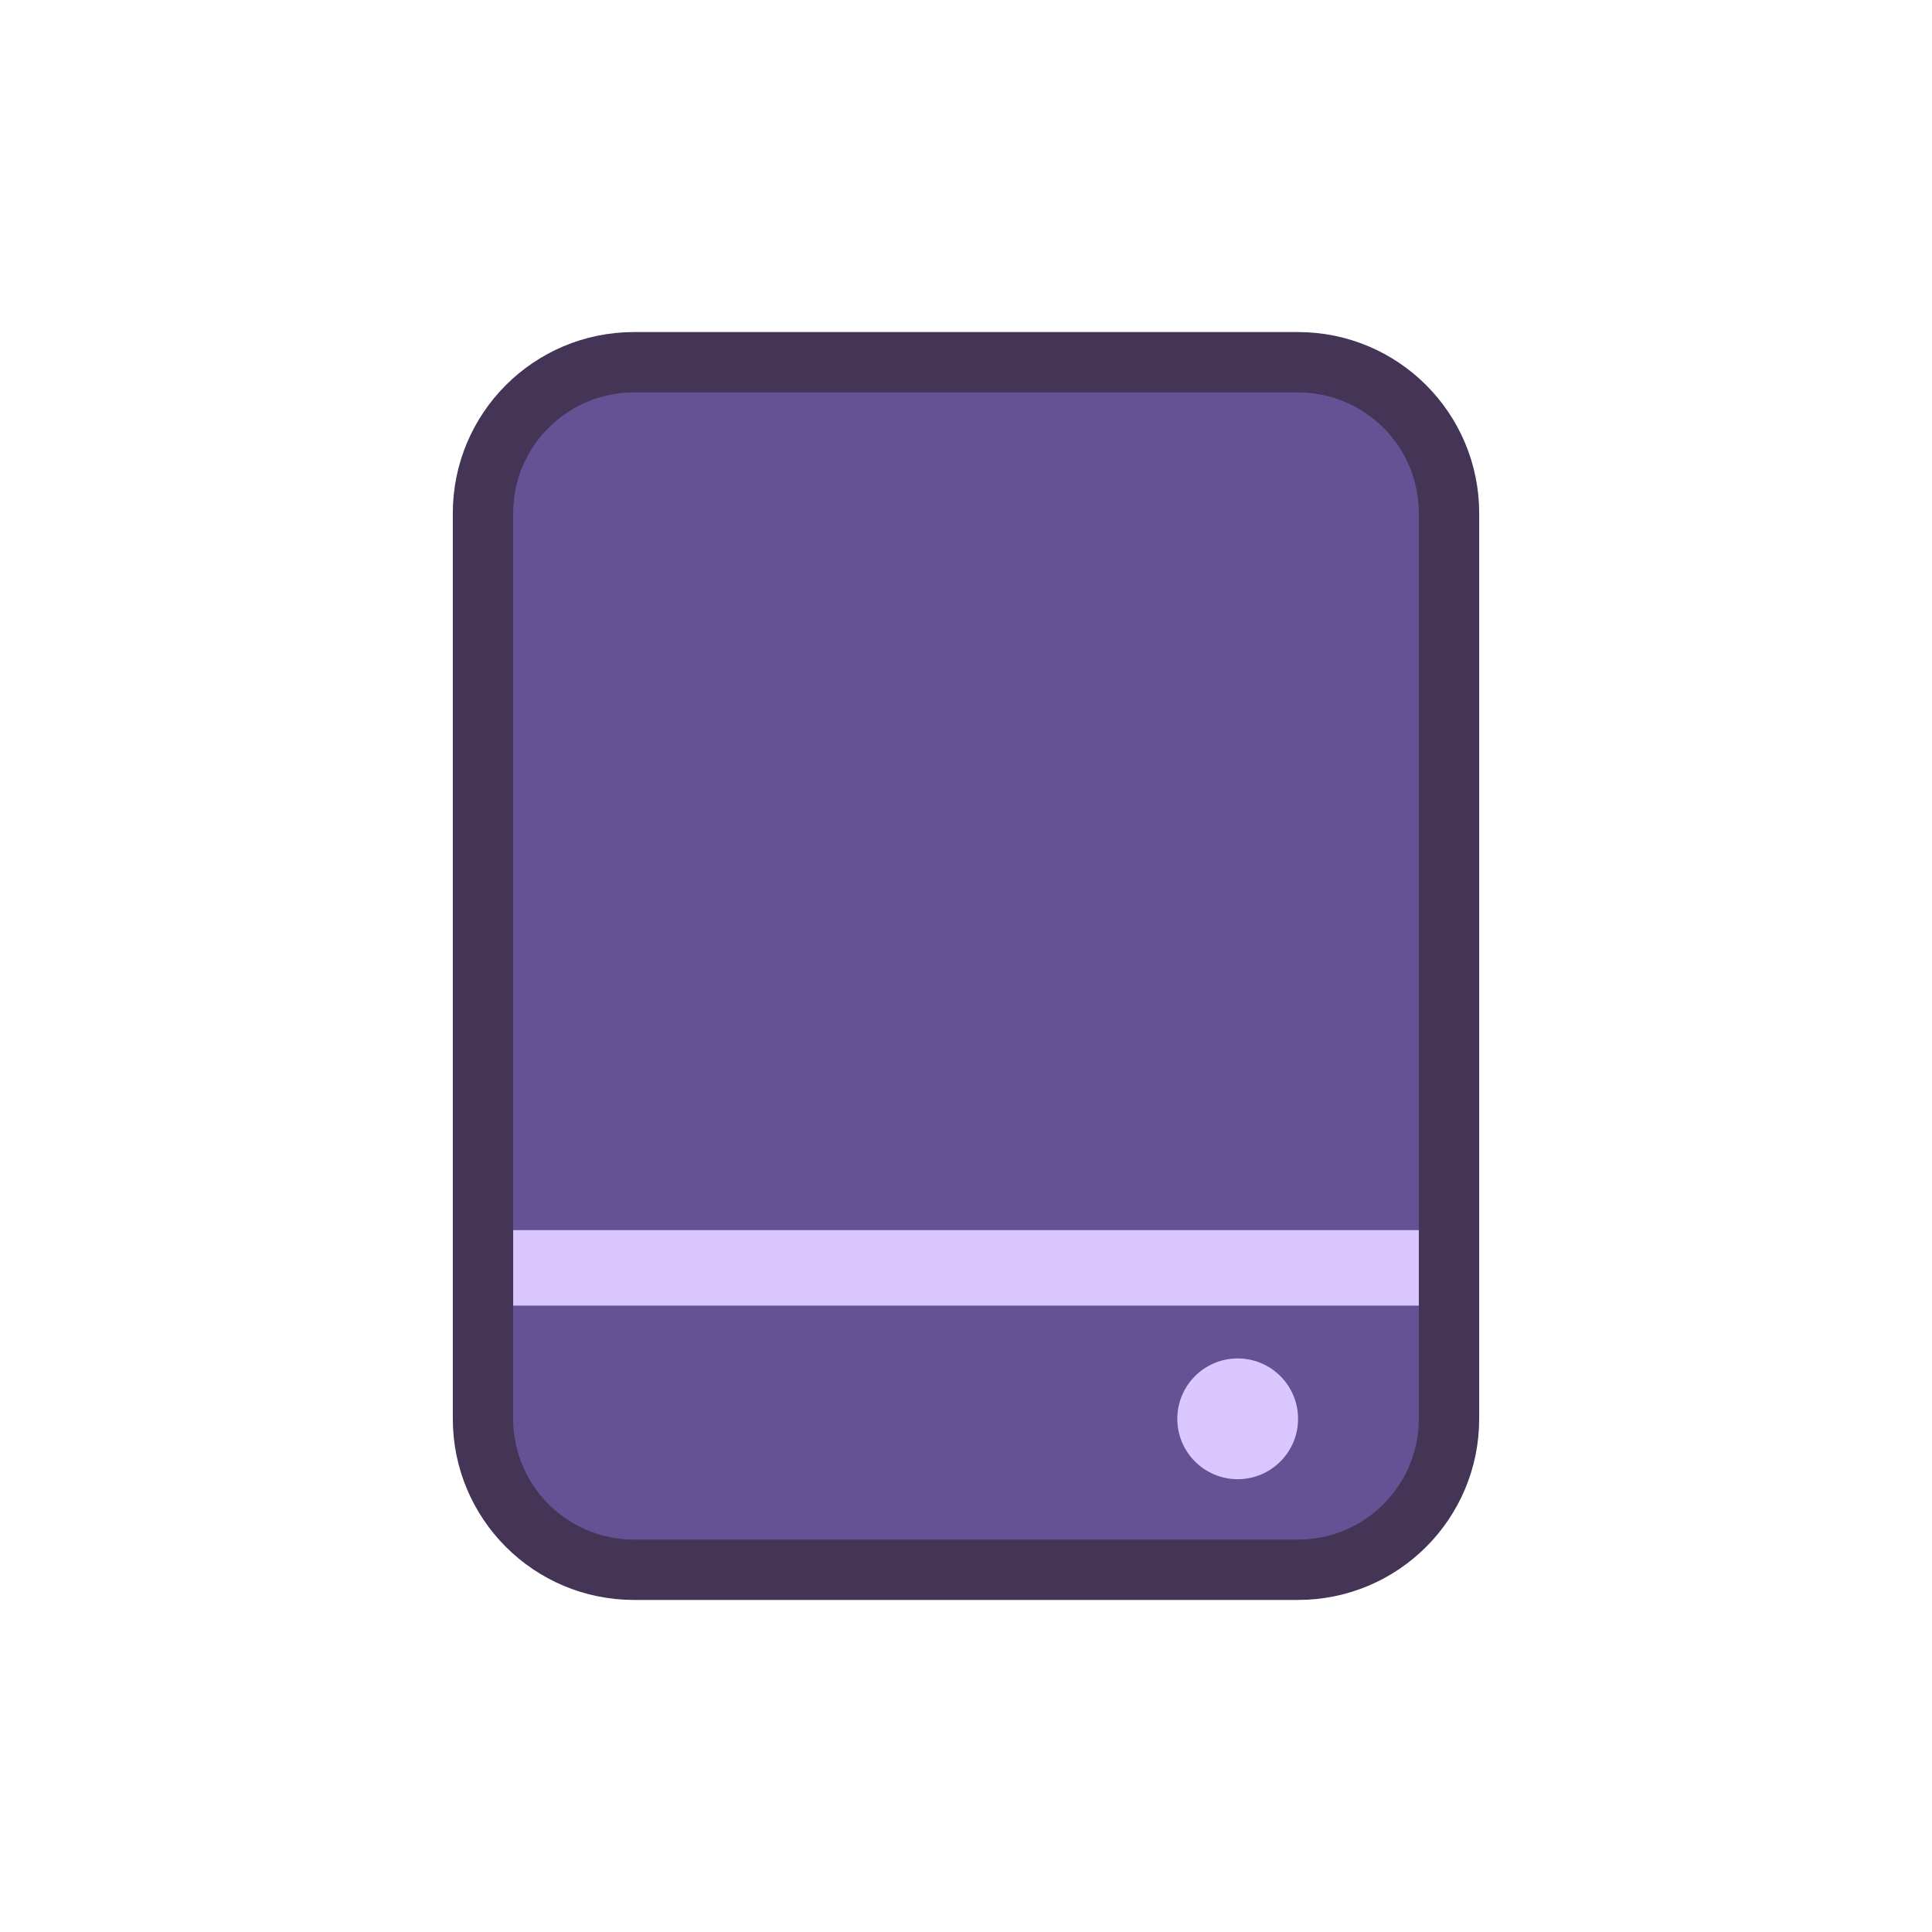
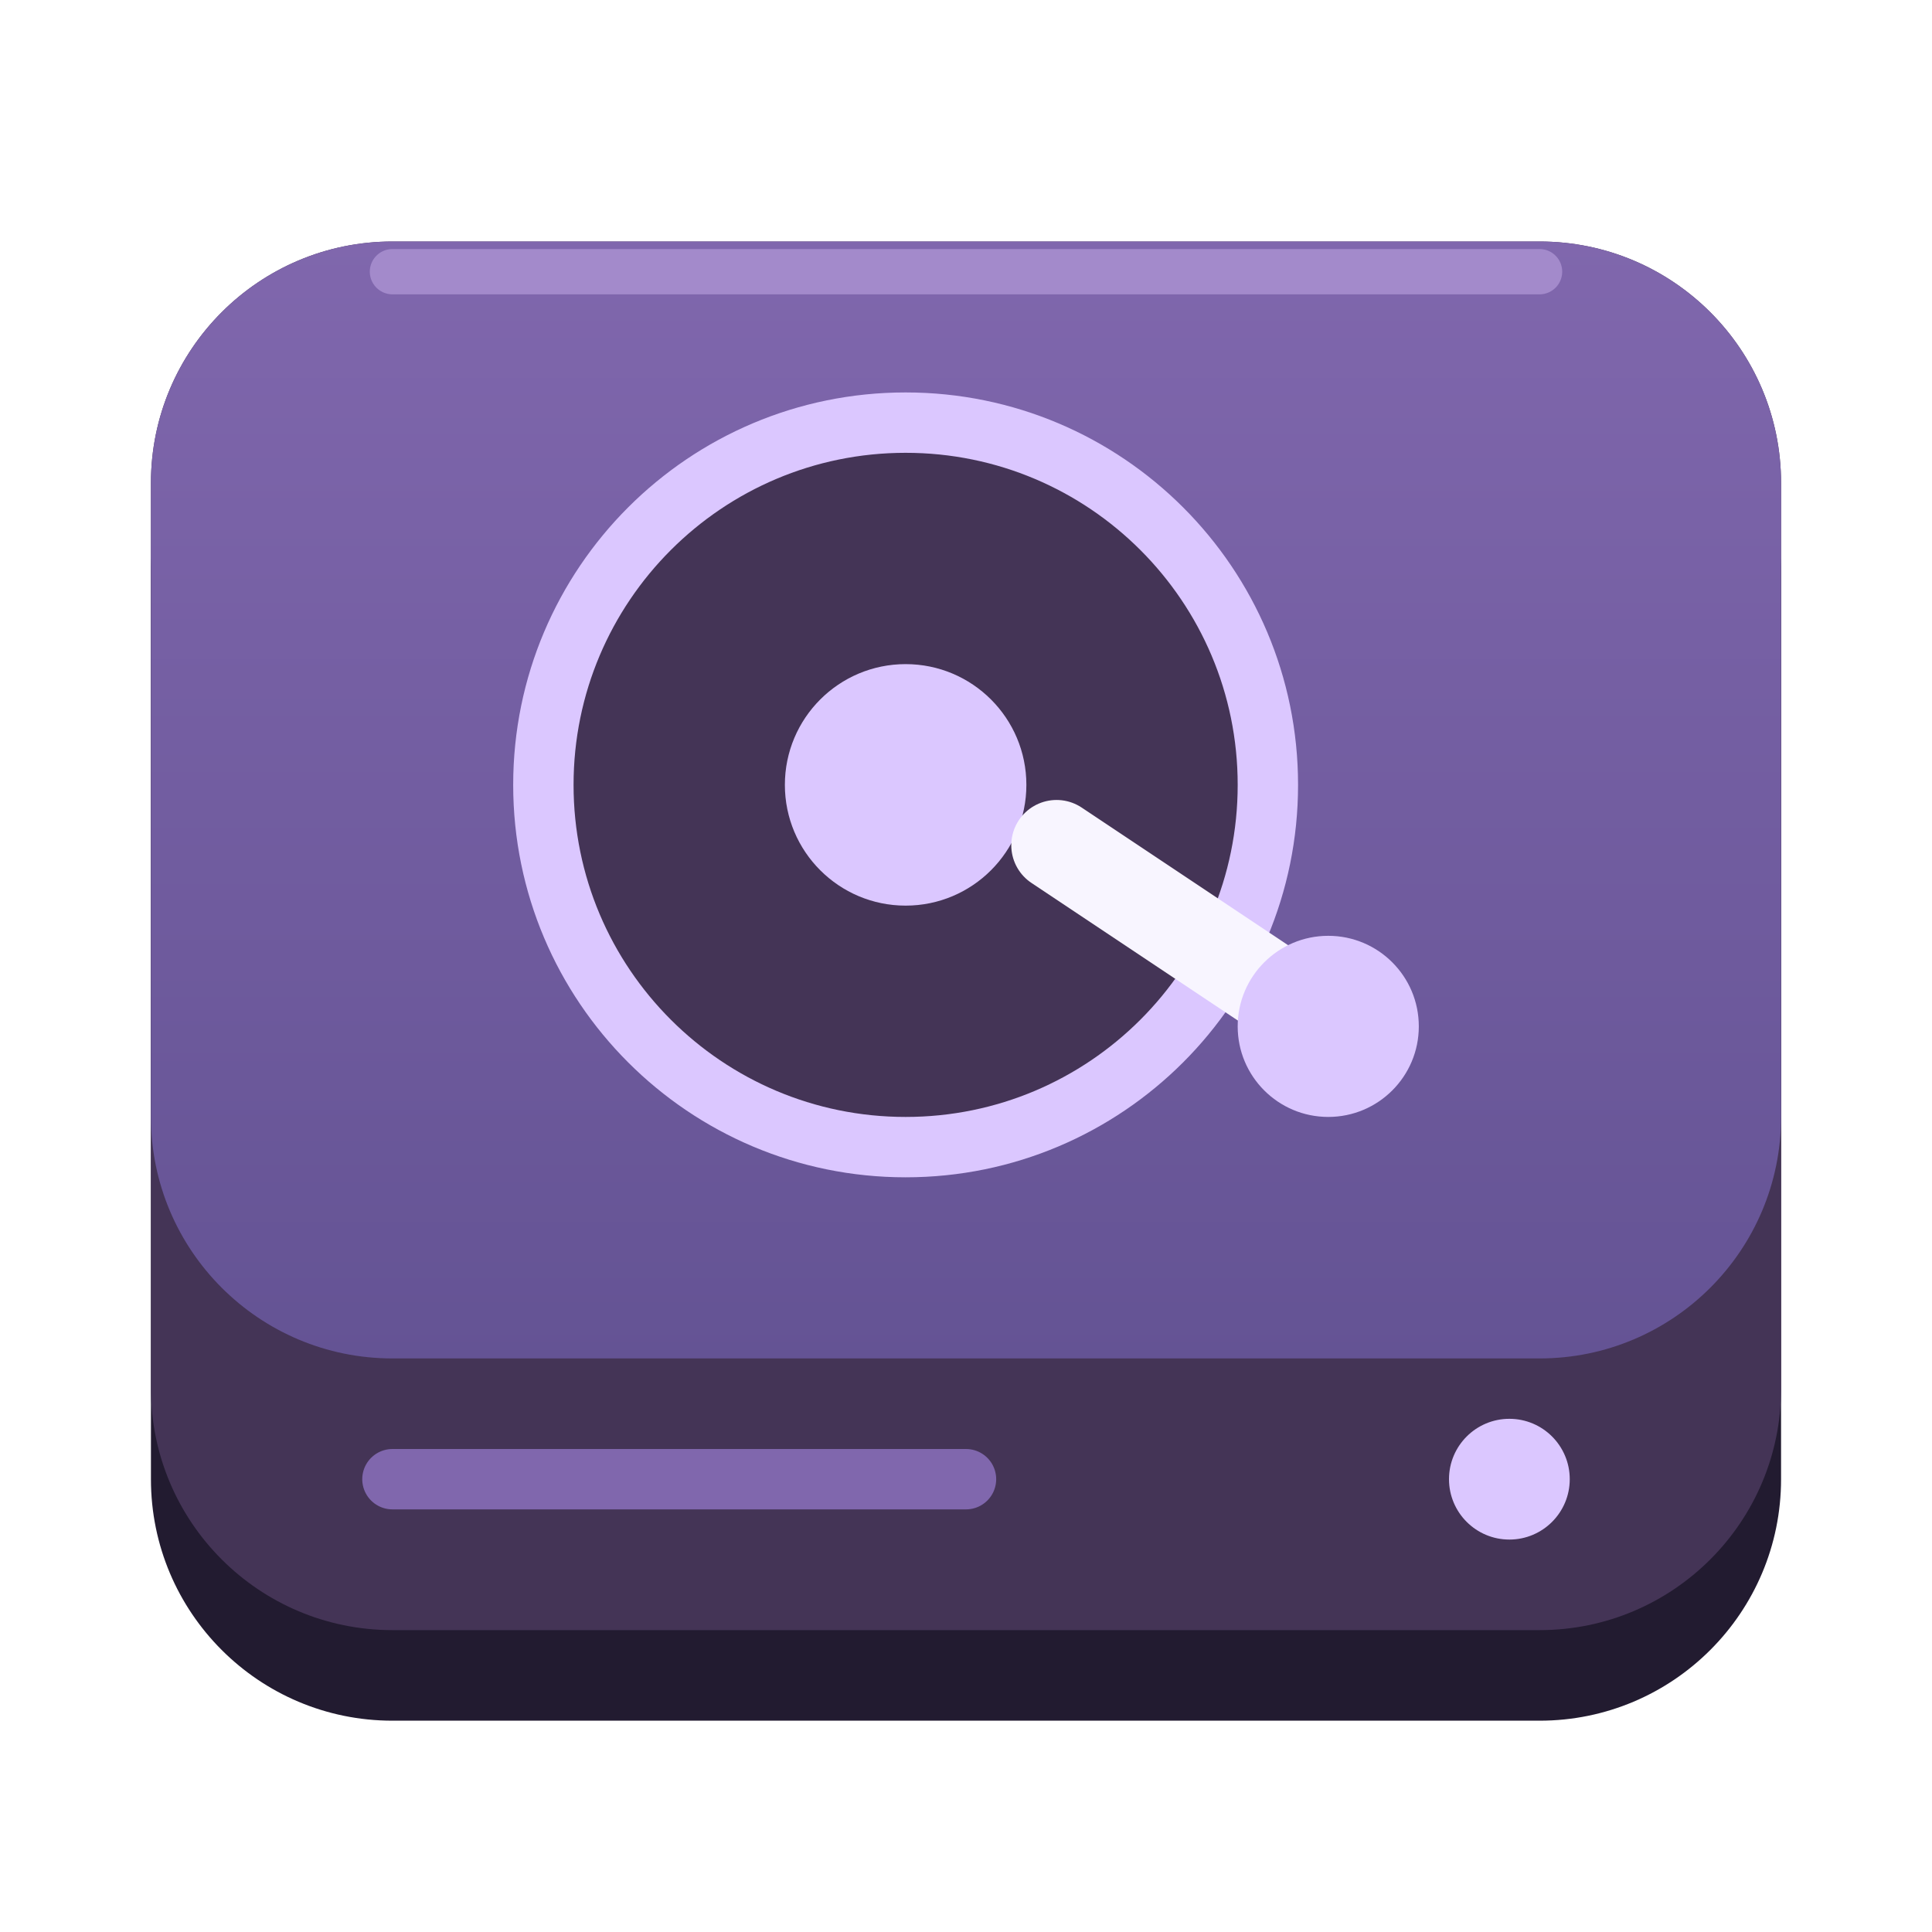
<svg xmlns="http://www.w3.org/2000/svg" viewBox="0 0 64 64">
-   <rect x="16" y="12" width="32" height="40" rx="5" fill="#645394" stroke="#443456" stroke-width="2" />
-   <path d="M17 42h30" fill="none" stroke="#dbc7ff" stroke-width="2.5" />
-   <circle cx="41" cy="47" r="2" fill="#dbc7ff" />
+   <defs>
+     <linearGradient id="case" x1="0" y1="0" x2="0" y2="1">
+       <stop stop-color="#8067ad" />
+       <stop offset="1" stop-color="#645394" />
+     </linearGradient>
+   </defs>
+   <rect x="5" y="11" width="54" height="46" rx="8" fill="#221b30" />
+   <rect x="5" y="8" width="54" height="46" rx="8" fill="#443456" />
+   <rect x="5" y="8" width="54" height="37" rx="8" fill="url(#case)" />
+   <path d="M13 9h38" fill="none" stroke="#a38acb" stroke-width="1.5" stroke-linecap="round" />
+   <circle cx="30" cy="26" r="12" fill="#443456" stroke="#dbc7ff" stroke-width="2" />
+   <circle cx="30" cy="26" r="4" fill="#dbc7ff" />
+   <path d="m44 34-9-6" fill="none" stroke="#f8f5ff" stroke-width="3" stroke-linecap="round" />
+   <circle cx="44" cy="34" r="3" fill="#dbc7ff" />
+   <path d="M13 49h19" fill="none" stroke="#8067ad" stroke-width="2" stroke-linecap="round" />
+   <circle cx="50" cy="49" r="2" fill="#dbc7ff" />
</svg>
